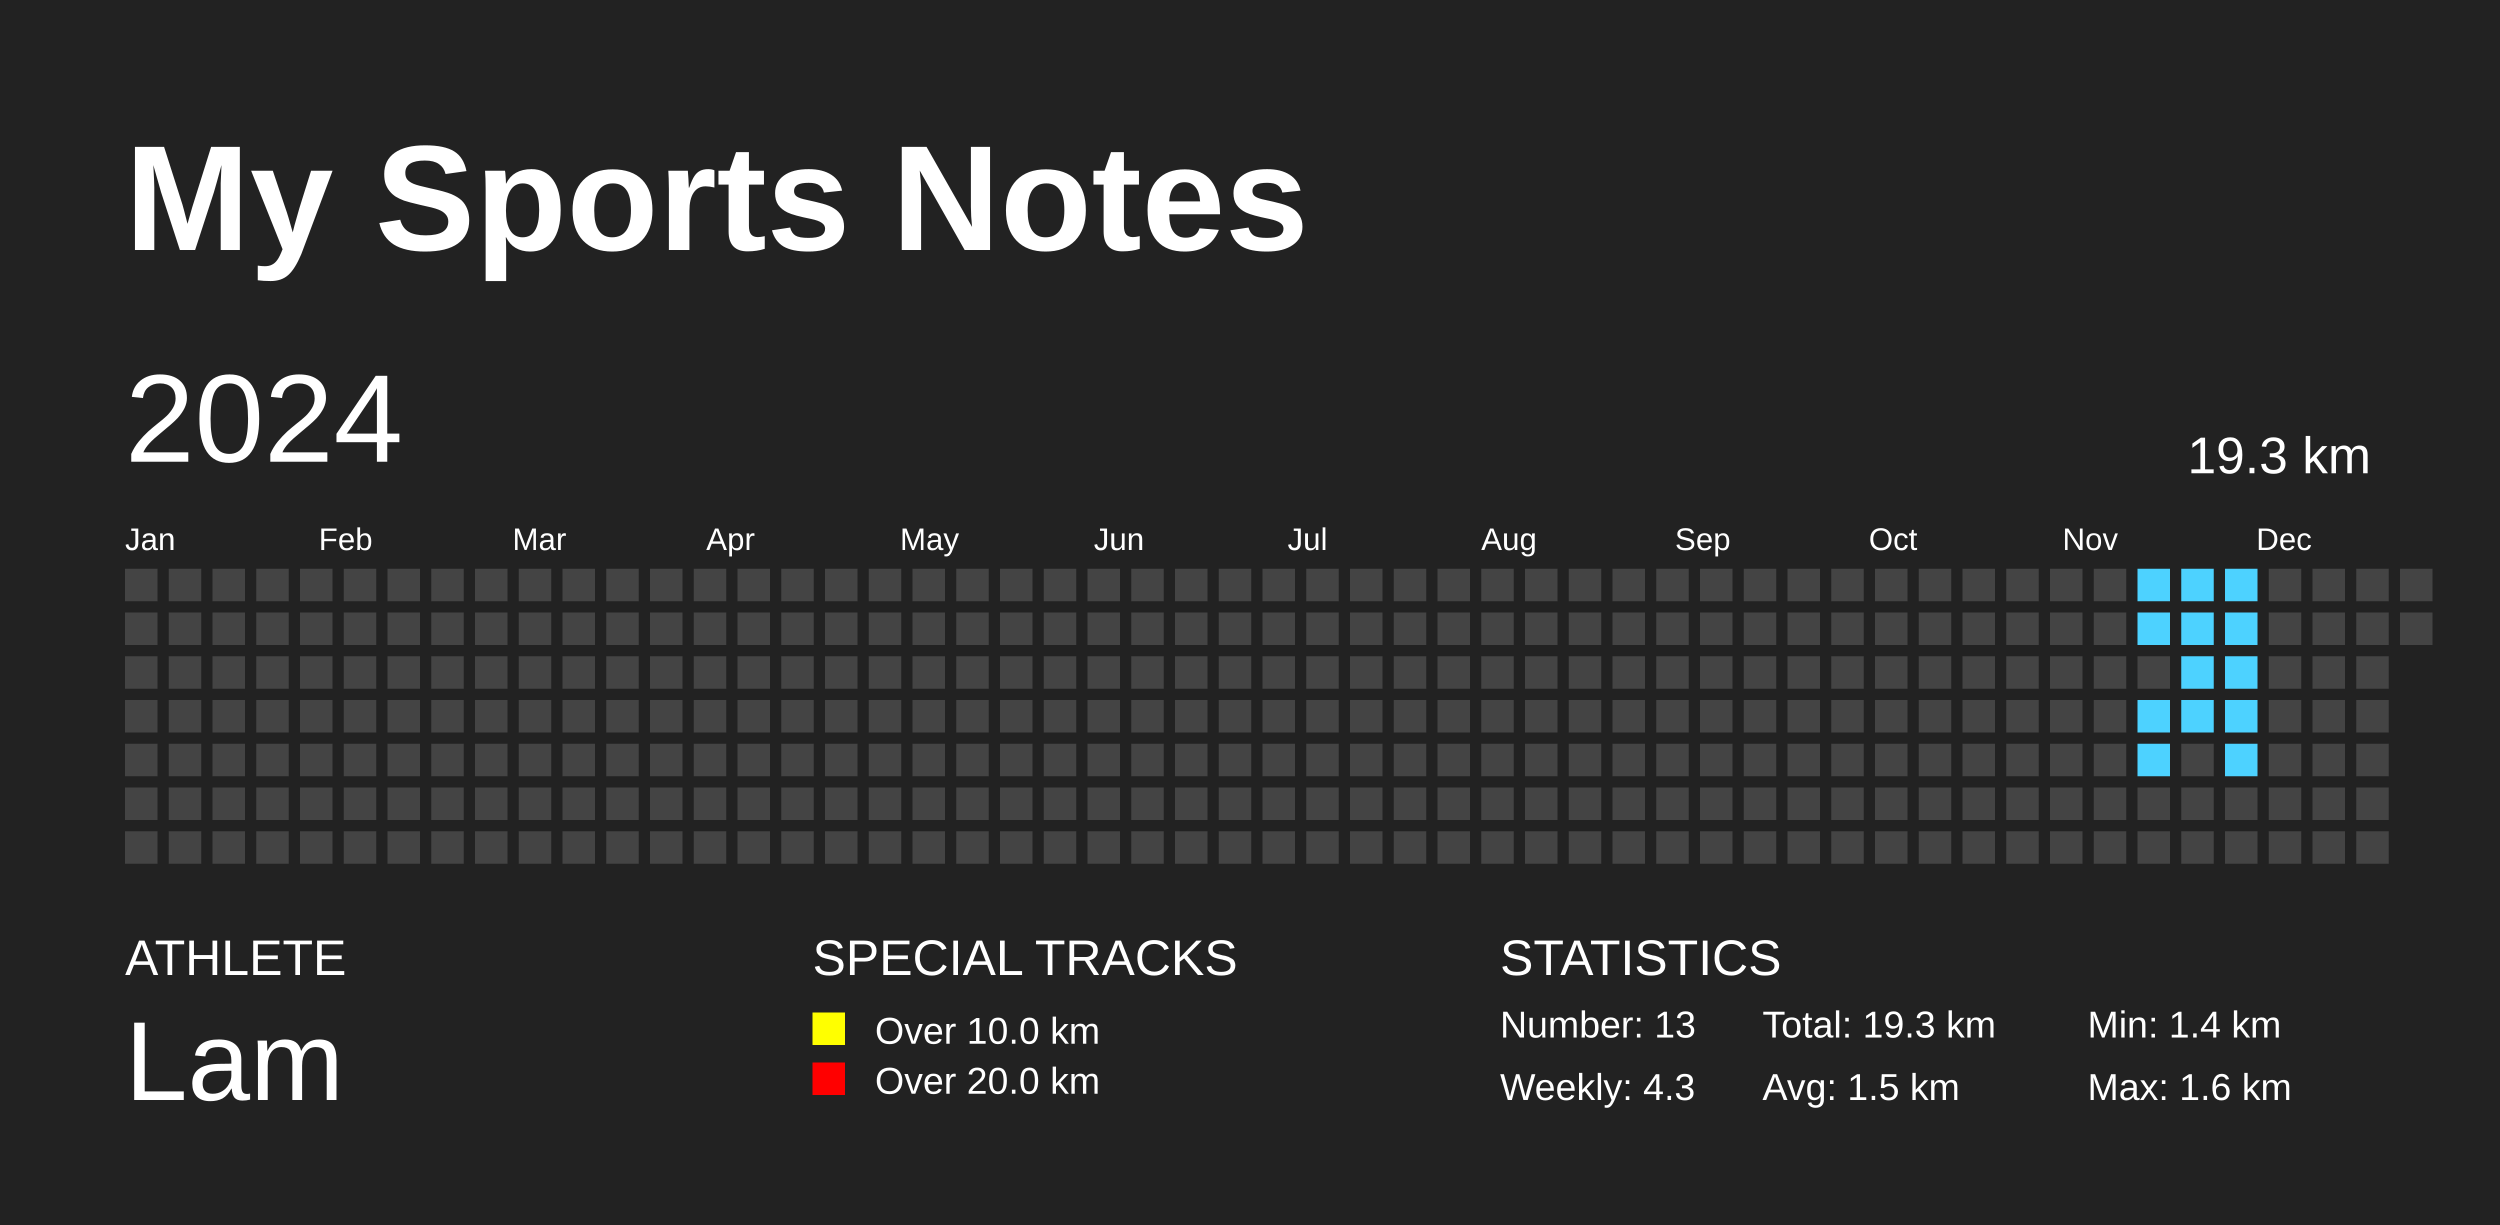
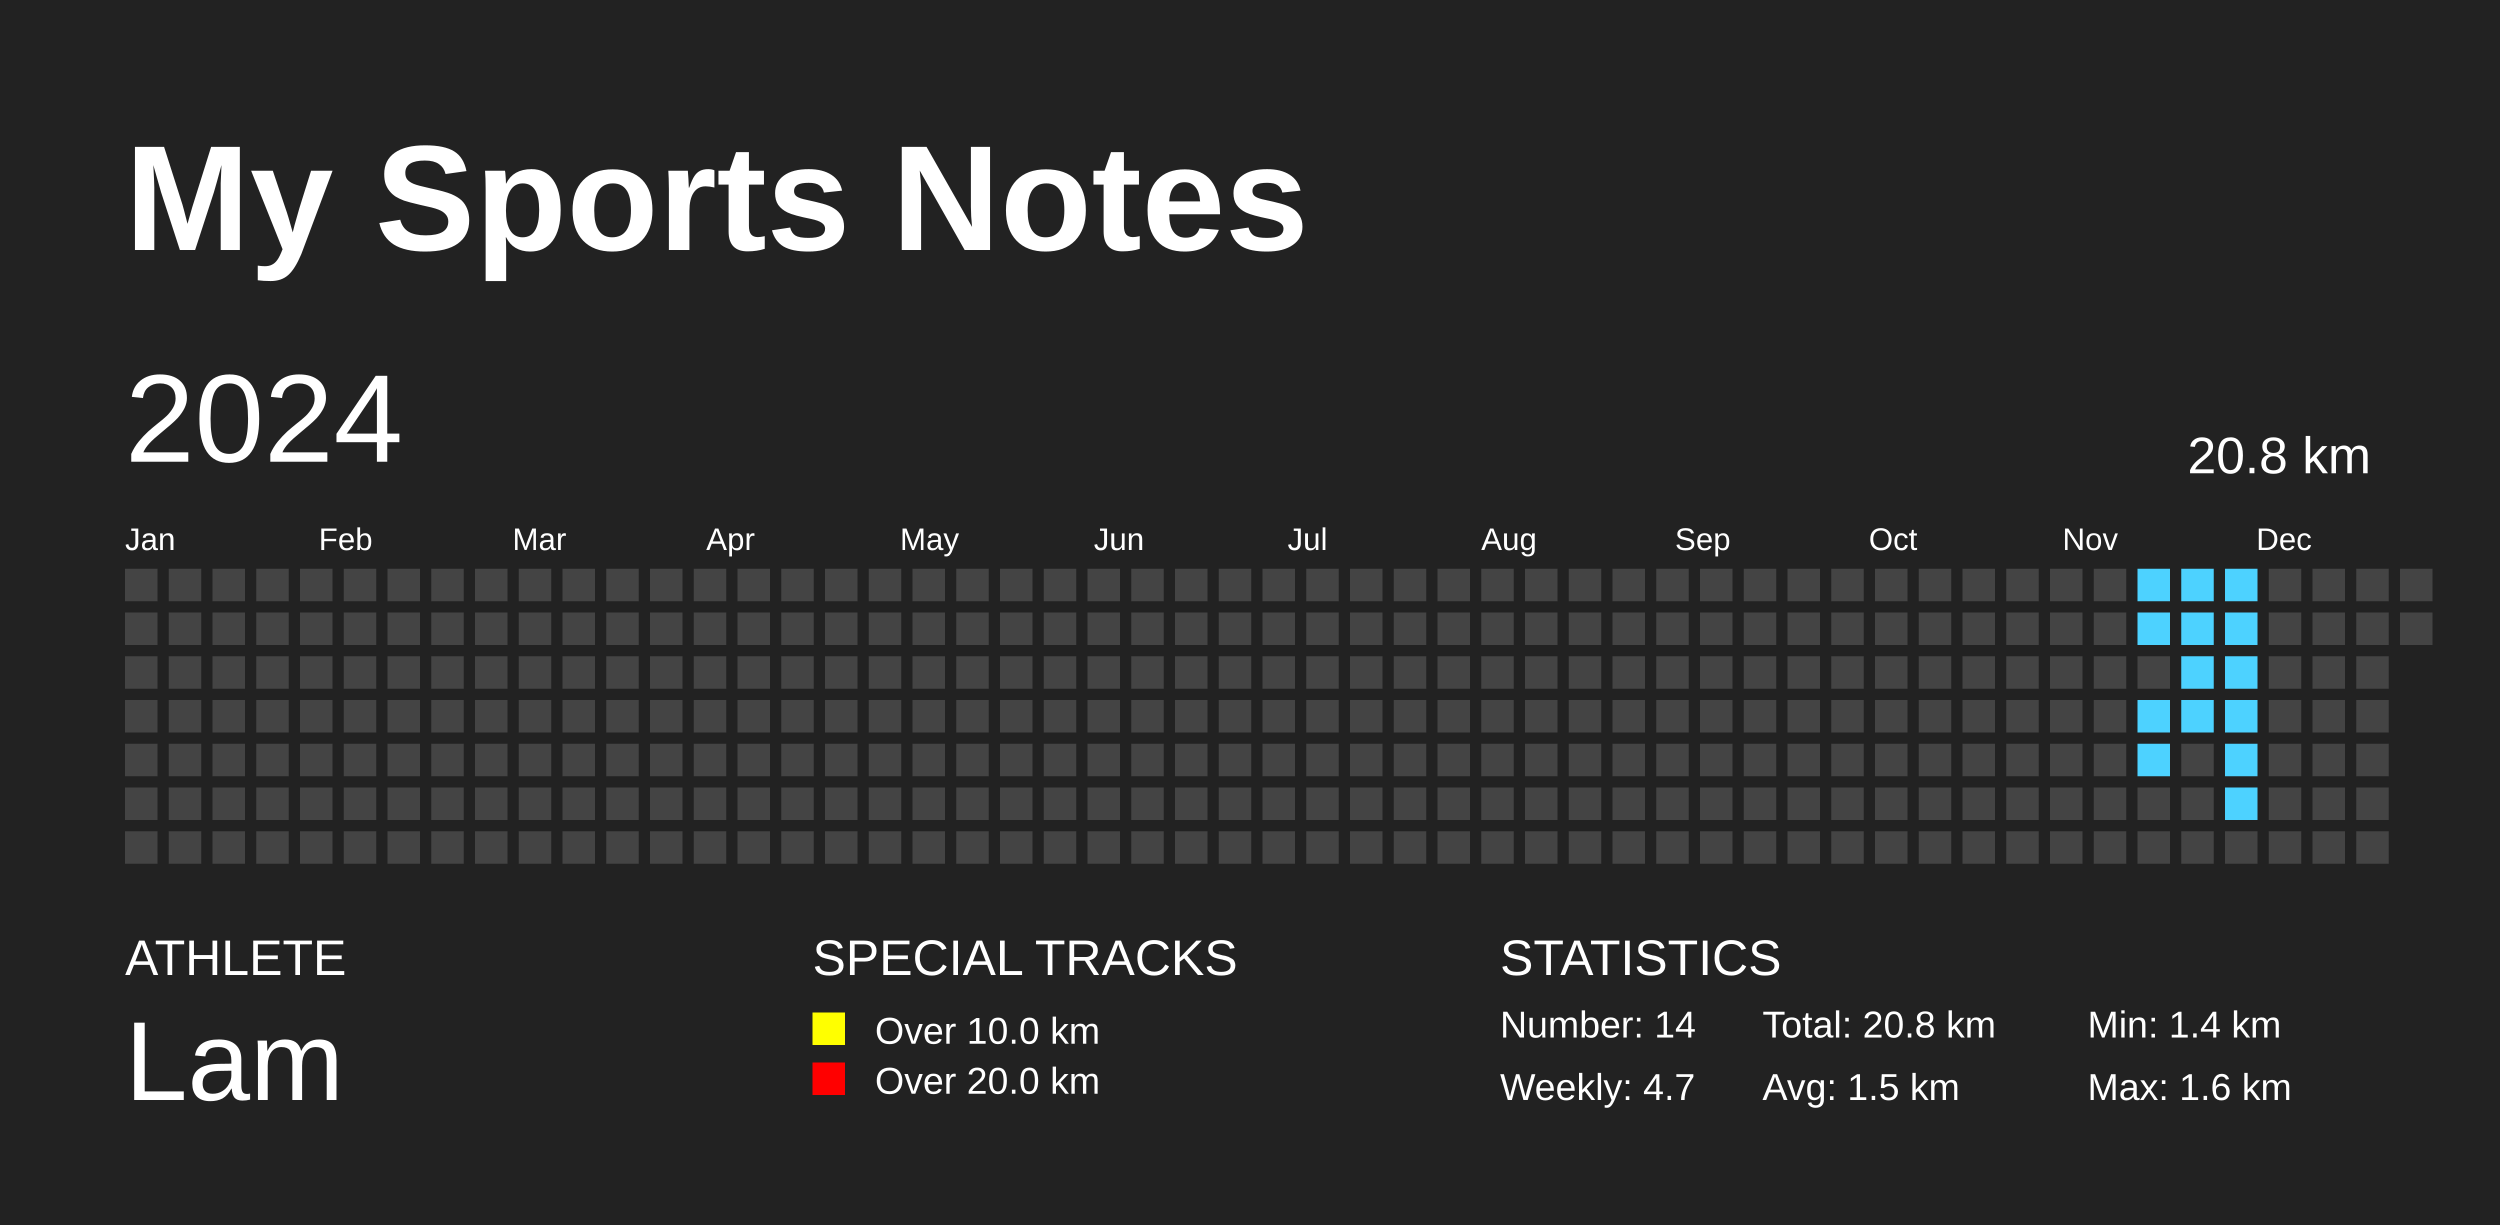
<svg xmlns="http://www.w3.org/2000/svg" baseProfile="full" height="98mm" version="1.1" viewBox="0,0,200,98" width="200mm">
  <defs />
  <rect fill="#222222" height="98" width="200" x="0" y="0" />
  <text fill="#FFFFFF" style="font-size:12px; font-family:Arial; font-weight:bold;" x="10" y="20">My Sports Notes</text>
  <text fill="#FFFFFF" style="font-size:4px; font-family:Arial" x="10" y="78">ATHLETE</text>
  <text fill="#FFFFFF" style="font-size:9px; font-family:Arial" x="10" y="88">Lam</text>
  <text fill="#FFFFFF" style="font-size:4px; font-family:Arial" x="65" y="78">SPECIAL TRACKS</text>
  <rect fill="yellow" height="2.6" width="2.6" x="65" y="81" />
  <text fill="#FFFFFF" style="font-size:3px; font-family:Arial" x="70" y="83.5">Over 10.0 km</text>
  <rect fill="red" height="2.6" width="2.6" x="65" y="85" />
  <text fill="#FFFFFF" style="font-size:3px; font-family:Arial" x="70" y="87.5">Over 20.0 km</text>
  <text fill="#FFFFFF" style="font-size:4px; font-family:Arial" x="120" y="78">STATISTICS</text>
-   <text fill="#FFFFFF" style="font-size:3px; font-family:Arial" x="120" y="83">Number: 13</text>
-   <text fill="#FFFFFF" style="font-size:3px; font-family:Arial" x="120" y="88">Weekly: 4.3</text>
-   <text fill="#FFFFFF" style="font-size:3px; font-family:Arial" x="141" y="83">Total: 19.3 km</text>
+   <text fill="#FFFFFF" style="font-size:3px; font-family:Arial" x="120" y="83">Number: 14</text>
+   <text fill="#FFFFFF" style="font-size:3px; font-family:Arial" x="120" y="88">Weekly: 4.7</text>
+   <text fill="#FFFFFF" style="font-size:3px; font-family:Arial" x="141" y="83">Total: 20.8 km</text>
  <text fill="#FFFFFF" style="font-size:3px; font-family:Arial" x="141" y="88">Avg: 1.5 km</text>
  <text fill="#FFFFFF" style="font-size:3px; font-family:Arial" x="167" y="83">Min: 1.4 km</text>
  <text fill="#FFFFFF" style="font-size:3px; font-family:Arial" x="167" y="88">Max: 1.6 km</text>
  <text dominant-baseline="hanging" fill="#FFFFFF" style="font-size:10.0px; font-family:Arial;" x="10" y="30">2024</text>
-   <text dominant-baseline="hanging" fill="#FFFFFF" style="font-size:4.125px; font-family:Arial;" x="175" y="35">19.3 km</text>
+   <text dominant-baseline="hanging" fill="#FFFFFF" style="font-size:4.125px; font-family:Arial;" x="175" y="35">20.8 km</text>
  <text fill="#FFFFFF" style="font-size:2.5px; font-family:Arial" x="10.0" y="44">Jan</text>
  <text fill="#FFFFFF" style="font-size:2.5px; font-family:Arial" x="25.5" y="44">Feb</text>
  <text fill="#FFFFFF" style="font-size:2.5px; font-family:Arial" x="41.0" y="44">Mar</text>
  <text fill="#FFFFFF" style="font-size:2.5px; font-family:Arial" x="56.5" y="44">Apr</text>
  <text fill="#FFFFFF" style="font-size:2.5px; font-family:Arial" x="72.0" y="44">May</text>
  <text fill="#FFFFFF" style="font-size:2.5px; font-family:Arial" x="87.5" y="44">Jun</text>
  <text fill="#FFFFFF" style="font-size:2.5px; font-family:Arial" x="103.0" y="44">Jul</text>
  <text fill="#FFFFFF" style="font-size:2.5px; font-family:Arial" x="118.5" y="44">Aug</text>
  <text fill="#FFFFFF" style="font-size:2.5px; font-family:Arial" x="134.0" y="44">Sep</text>
  <text fill="#FFFFFF" style="font-size:2.5px; font-family:Arial" x="149.5" y="44">Oct</text>
  <text fill="#FFFFFF" style="font-size:2.5px; font-family:Arial" x="165.0" y="44">Nov</text>
  <text fill="#FFFFFF" style="font-size:2.5px; font-family:Arial" x="180.5" y="44">Dec</text>
  <rect fill="#444444" height="2.6" width="2.6" x="10.0" y="45.5" />
  <rect fill="#444444" height="2.6" width="2.6" x="10.0" y="49.0" />
  <rect fill="#444444" height="2.6" width="2.6" x="10.0" y="52.5" />
  <rect fill="#444444" height="2.6" width="2.6" x="10.0" y="56.0" />
  <rect fill="#444444" height="2.6" width="2.6" x="10.0" y="59.5" />
  <rect fill="#444444" height="2.6" width="2.6" x="10.0" y="63.0" />
  <rect fill="#444444" height="2.6" width="2.6" x="10.0" y="66.5" />
  <rect fill="#444444" height="2.6" width="2.6" x="13.5" y="45.5" />
  <rect fill="#444444" height="2.6" width="2.6" x="13.5" y="49.0" />
  <rect fill="#444444" height="2.6" width="2.6" x="13.5" y="52.5" />
  <rect fill="#444444" height="2.6" width="2.6" x="13.5" y="56.0" />
  <rect fill="#444444" height="2.6" width="2.6" x="13.5" y="59.5" />
  <rect fill="#444444" height="2.6" width="2.6" x="13.5" y="63.0" />
  <rect fill="#444444" height="2.6" width="2.6" x="13.5" y="66.5" />
  <rect fill="#444444" height="2.6" width="2.6" x="17.0" y="45.5" />
  <rect fill="#444444" height="2.6" width="2.6" x="17.0" y="49.0" />
  <rect fill="#444444" height="2.6" width="2.6" x="17.0" y="52.5" />
  <rect fill="#444444" height="2.6" width="2.6" x="17.0" y="56.0" />
  <rect fill="#444444" height="2.6" width="2.6" x="17.0" y="59.5" />
  <rect fill="#444444" height="2.6" width="2.6" x="17.0" y="63.0" />
  <rect fill="#444444" height="2.6" width="2.6" x="17.0" y="66.5" />
  <rect fill="#444444" height="2.6" width="2.6" x="20.5" y="45.5" />
  <rect fill="#444444" height="2.6" width="2.6" x="20.5" y="49.0" />
  <rect fill="#444444" height="2.6" width="2.6" x="20.5" y="52.5" />
  <rect fill="#444444" height="2.6" width="2.6" x="20.5" y="56.0" />
  <rect fill="#444444" height="2.6" width="2.6" x="20.5" y="59.5" />
  <rect fill="#444444" height="2.6" width="2.6" x="20.5" y="63.0" />
  <rect fill="#444444" height="2.6" width="2.6" x="20.5" y="66.5" />
  <rect fill="#444444" height="2.6" width="2.6" x="24.0" y="45.5" />
  <rect fill="#444444" height="2.6" width="2.6" x="24.0" y="49.0" />
  <rect fill="#444444" height="2.6" width="2.6" x="24.0" y="52.5" />
  <rect fill="#444444" height="2.6" width="2.6" x="24.0" y="56.0" />
  <rect fill="#444444" height="2.6" width="2.6" x="24.0" y="59.5" />
  <rect fill="#444444" height="2.6" width="2.6" x="24.0" y="63.0" />
  <rect fill="#444444" height="2.6" width="2.6" x="24.0" y="66.5" />
  <rect fill="#444444" height="2.6" width="2.6" x="27.5" y="45.5" />
  <rect fill="#444444" height="2.6" width="2.6" x="27.5" y="49.0" />
  <rect fill="#444444" height="2.6" width="2.6" x="27.5" y="52.5" />
  <rect fill="#444444" height="2.6" width="2.6" x="27.5" y="56.0" />
  <rect fill="#444444" height="2.6" width="2.6" x="27.5" y="59.5" />
  <rect fill="#444444" height="2.6" width="2.6" x="27.5" y="63.0" />
  <rect fill="#444444" height="2.6" width="2.6" x="27.5" y="66.5" />
  <rect fill="#444444" height="2.6" width="2.6" x="31.0" y="45.5" />
  <rect fill="#444444" height="2.6" width="2.6" x="31.0" y="49.0" />
  <rect fill="#444444" height="2.6" width="2.6" x="31.0" y="52.5" />
  <rect fill="#444444" height="2.6" width="2.6" x="31.0" y="56.0" />
  <rect fill="#444444" height="2.6" width="2.6" x="31.0" y="59.5" />
  <rect fill="#444444" height="2.6" width="2.6" x="31.0" y="63.0" />
  <rect fill="#444444" height="2.6" width="2.6" x="31.0" y="66.5" />
  <rect fill="#444444" height="2.6" width="2.6" x="34.5" y="45.5" />
  <rect fill="#444444" height="2.6" width="2.6" x="34.5" y="49.0" />
  <rect fill="#444444" height="2.6" width="2.6" x="34.5" y="52.5" />
  <rect fill="#444444" height="2.6" width="2.6" x="34.5" y="56.0" />
  <rect fill="#444444" height="2.6" width="2.6" x="34.5" y="59.5" />
  <rect fill="#444444" height="2.6" width="2.6" x="34.5" y="63.0" />
  <rect fill="#444444" height="2.6" width="2.6" x="34.5" y="66.5" />
  <rect fill="#444444" height="2.6" width="2.6" x="38.0" y="45.5" />
  <rect fill="#444444" height="2.6" width="2.6" x="38.0" y="49.0" />
  <rect fill="#444444" height="2.6" width="2.6" x="38.0" y="52.5" />
  <rect fill="#444444" height="2.6" width="2.6" x="38.0" y="56.0" />
  <rect fill="#444444" height="2.6" width="2.6" x="38.0" y="59.5" />
  <rect fill="#444444" height="2.6" width="2.6" x="38.0" y="63.0" />
  <rect fill="#444444" height="2.6" width="2.6" x="38.0" y="66.5" />
  <rect fill="#444444" height="2.6" width="2.6" x="41.5" y="45.5" />
  <rect fill="#444444" height="2.6" width="2.6" x="41.5" y="49.0" />
  <rect fill="#444444" height="2.6" width="2.6" x="41.5" y="52.5" />
  <rect fill="#444444" height="2.6" width="2.6" x="41.5" y="56.0" />
  <rect fill="#444444" height="2.6" width="2.6" x="41.5" y="59.5" />
  <rect fill="#444444" height="2.6" width="2.6" x="41.5" y="63.0" />
  <rect fill="#444444" height="2.6" width="2.6" x="41.5" y="66.5" />
  <rect fill="#444444" height="2.6" width="2.6" x="45.0" y="45.5" />
  <rect fill="#444444" height="2.6" width="2.6" x="45.0" y="49.0" />
  <rect fill="#444444" height="2.6" width="2.6" x="45.0" y="52.5" />
  <rect fill="#444444" height="2.6" width="2.6" x="45.0" y="56.0" />
  <rect fill="#444444" height="2.6" width="2.6" x="45.0" y="59.5" />
  <rect fill="#444444" height="2.6" width="2.6" x="45.0" y="63.0" />
  <rect fill="#444444" height="2.6" width="2.6" x="45.0" y="66.5" />
  <rect fill="#444444" height="2.6" width="2.6" x="48.5" y="45.5" />
  <rect fill="#444444" height="2.6" width="2.6" x="48.5" y="49.0" />
  <rect fill="#444444" height="2.6" width="2.6" x="48.5" y="52.5" />
  <rect fill="#444444" height="2.6" width="2.6" x="48.5" y="56.0" />
  <rect fill="#444444" height="2.6" width="2.6" x="48.5" y="59.5" />
  <rect fill="#444444" height="2.6" width="2.6" x="48.5" y="63.0" />
  <rect fill="#444444" height="2.6" width="2.6" x="48.5" y="66.5" />
  <rect fill="#444444" height="2.6" width="2.6" x="52.0" y="45.5" />
  <rect fill="#444444" height="2.6" width="2.6" x="52.0" y="49.0" />
  <rect fill="#444444" height="2.6" width="2.6" x="52.0" y="52.5" />
  <rect fill="#444444" height="2.6" width="2.6" x="52.0" y="56.0" />
  <rect fill="#444444" height="2.6" width="2.6" x="52.0" y="59.5" />
  <rect fill="#444444" height="2.6" width="2.6" x="52.0" y="63.0" />
  <rect fill="#444444" height="2.6" width="2.6" x="52.0" y="66.5" />
  <rect fill="#444444" height="2.6" width="2.6" x="55.5" y="45.5" />
  <rect fill="#444444" height="2.6" width="2.6" x="55.5" y="49.0" />
  <rect fill="#444444" height="2.6" width="2.6" x="55.5" y="52.5" />
  <rect fill="#444444" height="2.6" width="2.6" x="55.5" y="56.0" />
  <rect fill="#444444" height="2.6" width="2.6" x="55.5" y="59.5" />
  <rect fill="#444444" height="2.6" width="2.6" x="55.5" y="63.0" />
  <rect fill="#444444" height="2.6" width="2.6" x="55.5" y="66.5" />
  <rect fill="#444444" height="2.6" width="2.6" x="59.0" y="45.5" />
  <rect fill="#444444" height="2.6" width="2.6" x="59.0" y="49.0" />
  <rect fill="#444444" height="2.6" width="2.6" x="59.0" y="52.5" />
  <rect fill="#444444" height="2.6" width="2.6" x="59.0" y="56.0" />
  <rect fill="#444444" height="2.6" width="2.6" x="59.0" y="59.5" />
  <rect fill="#444444" height="2.6" width="2.6" x="59.0" y="63.0" />
  <rect fill="#444444" height="2.6" width="2.6" x="59.0" y="66.5" />
  <rect fill="#444444" height="2.6" width="2.6" x="62.5" y="45.5" />
  <rect fill="#444444" height="2.6" width="2.6" x="62.5" y="49.0" />
  <rect fill="#444444" height="2.6" width="2.6" x="62.5" y="52.5" />
  <rect fill="#444444" height="2.6" width="2.6" x="62.5" y="56.0" />
  <rect fill="#444444" height="2.6" width="2.6" x="62.5" y="59.5" />
  <rect fill="#444444" height="2.6" width="2.6" x="62.5" y="63.0" />
  <rect fill="#444444" height="2.6" width="2.6" x="62.5" y="66.5" />
  <rect fill="#444444" height="2.6" width="2.6" x="66.0" y="45.5" />
  <rect fill="#444444" height="2.6" width="2.6" x="66.0" y="49.0" />
  <rect fill="#444444" height="2.6" width="2.6" x="66.0" y="52.5" />
  <rect fill="#444444" height="2.6" width="2.6" x="66.0" y="56.0" />
  <rect fill="#444444" height="2.6" width="2.6" x="66.0" y="59.5" />
  <rect fill="#444444" height="2.6" width="2.6" x="66.0" y="63.0" />
  <rect fill="#444444" height="2.6" width="2.6" x="66.0" y="66.5" />
  <rect fill="#444444" height="2.6" width="2.6" x="69.5" y="45.5" />
  <rect fill="#444444" height="2.6" width="2.6" x="69.5" y="49.0" />
  <rect fill="#444444" height="2.6" width="2.6" x="69.5" y="52.5" />
  <rect fill="#444444" height="2.6" width="2.6" x="69.5" y="56.0" />
  <rect fill="#444444" height="2.6" width="2.6" x="69.5" y="59.5" />
  <rect fill="#444444" height="2.6" width="2.6" x="69.5" y="63.0" />
  <rect fill="#444444" height="2.6" width="2.6" x="69.5" y="66.5" />
  <rect fill="#444444" height="2.6" width="2.6" x="73.0" y="45.5" />
  <rect fill="#444444" height="2.6" width="2.6" x="73.0" y="49.0" />
  <rect fill="#444444" height="2.6" width="2.6" x="73.0" y="52.5" />
  <rect fill="#444444" height="2.6" width="2.6" x="73.0" y="56.0" />
  <rect fill="#444444" height="2.6" width="2.6" x="73.0" y="59.5" />
  <rect fill="#444444" height="2.6" width="2.6" x="73.0" y="63.0" />
  <rect fill="#444444" height="2.6" width="2.6" x="73.0" y="66.5" />
  <rect fill="#444444" height="2.6" width="2.6" x="76.5" y="45.5" />
  <rect fill="#444444" height="2.6" width="2.6" x="76.5" y="49.0" />
  <rect fill="#444444" height="2.6" width="2.6" x="76.5" y="52.5" />
  <rect fill="#444444" height="2.6" width="2.6" x="76.5" y="56.0" />
  <rect fill="#444444" height="2.6" width="2.6" x="76.5" y="59.5" />
  <rect fill="#444444" height="2.6" width="2.6" x="76.5" y="63.0" />
  <rect fill="#444444" height="2.6" width="2.6" x="76.5" y="66.5" />
  <rect fill="#444444" height="2.6" width="2.6" x="80.0" y="45.5" />
  <rect fill="#444444" height="2.6" width="2.6" x="80.0" y="49.0" />
  <rect fill="#444444" height="2.6" width="2.6" x="80.0" y="52.5" />
  <rect fill="#444444" height="2.6" width="2.6" x="80.0" y="56.0" />
  <rect fill="#444444" height="2.6" width="2.6" x="80.0" y="59.5" />
  <rect fill="#444444" height="2.6" width="2.6" x="80.0" y="63.0" />
  <rect fill="#444444" height="2.6" width="2.6" x="80.0" y="66.5" />
  <rect fill="#444444" height="2.6" width="2.6" x="83.5" y="45.5" />
  <rect fill="#444444" height="2.6" width="2.6" x="83.5" y="49.0" />
  <rect fill="#444444" height="2.6" width="2.6" x="83.5" y="52.5" />
  <rect fill="#444444" height="2.6" width="2.6" x="83.5" y="56.0" />
  <rect fill="#444444" height="2.6" width="2.6" x="83.5" y="59.5" />
  <rect fill="#444444" height="2.6" width="2.6" x="83.5" y="63.0" />
  <rect fill="#444444" height="2.6" width="2.6" x="83.5" y="66.5" />
  <rect fill="#444444" height="2.6" width="2.6" x="87.0" y="45.5" />
  <rect fill="#444444" height="2.6" width="2.6" x="87.0" y="49.0" />
  <rect fill="#444444" height="2.6" width="2.6" x="87.0" y="52.5" />
  <rect fill="#444444" height="2.6" width="2.6" x="87.0" y="56.0" />
  <rect fill="#444444" height="2.6" width="2.6" x="87.0" y="59.5" />
  <rect fill="#444444" height="2.6" width="2.6" x="87.0" y="63.0" />
  <rect fill="#444444" height="2.6" width="2.6" x="87.0" y="66.5" />
  <rect fill="#444444" height="2.6" width="2.6" x="90.5" y="45.5" />
  <rect fill="#444444" height="2.6" width="2.6" x="90.5" y="49.0" />
  <rect fill="#444444" height="2.6" width="2.6" x="90.5" y="52.5" />
  <rect fill="#444444" height="2.6" width="2.6" x="90.5" y="56.0" />
  <rect fill="#444444" height="2.6" width="2.6" x="90.5" y="59.5" />
  <rect fill="#444444" height="2.6" width="2.6" x="90.5" y="63.0" />
  <rect fill="#444444" height="2.6" width="2.6" x="90.5" y="66.5" />
  <rect fill="#444444" height="2.6" width="2.6" x="94.0" y="45.5" />
  <rect fill="#444444" height="2.6" width="2.6" x="94.0" y="49.0" />
  <rect fill="#444444" height="2.6" width="2.6" x="94.0" y="52.5" />
  <rect fill="#444444" height="2.6" width="2.6" x="94.0" y="56.0" />
  <rect fill="#444444" height="2.6" width="2.6" x="94.0" y="59.5" />
  <rect fill="#444444" height="2.6" width="2.6" x="94.0" y="63.0" />
  <rect fill="#444444" height="2.6" width="2.6" x="94.0" y="66.5" />
  <rect fill="#444444" height="2.6" width="2.6" x="97.5" y="45.5" />
  <rect fill="#444444" height="2.6" width="2.6" x="97.5" y="49.0" />
  <rect fill="#444444" height="2.6" width="2.6" x="97.5" y="52.5" />
  <rect fill="#444444" height="2.6" width="2.6" x="97.5" y="56.0" />
  <rect fill="#444444" height="2.6" width="2.6" x="97.5" y="59.5" />
  <rect fill="#444444" height="2.6" width="2.6" x="97.5" y="63.0" />
  <rect fill="#444444" height="2.6" width="2.6" x="97.5" y="66.5" />
  <rect fill="#444444" height="2.6" width="2.6" x="101.0" y="45.5" />
  <rect fill="#444444" height="2.6" width="2.6" x="101.0" y="49.0" />
  <rect fill="#444444" height="2.6" width="2.6" x="101.0" y="52.5" />
  <rect fill="#444444" height="2.6" width="2.6" x="101.0" y="56.0" />
  <rect fill="#444444" height="2.6" width="2.6" x="101.0" y="59.5" />
  <rect fill="#444444" height="2.6" width="2.6" x="101.0" y="63.0" />
  <rect fill="#444444" height="2.6" width="2.6" x="101.0" y="66.5" />
  <rect fill="#444444" height="2.6" width="2.6" x="104.5" y="45.5" />
  <rect fill="#444444" height="2.6" width="2.6" x="104.5" y="49.0" />
  <rect fill="#444444" height="2.6" width="2.6" x="104.5" y="52.5" />
  <rect fill="#444444" height="2.6" width="2.6" x="104.5" y="56.0" />
  <rect fill="#444444" height="2.6" width="2.6" x="104.5" y="59.5" />
  <rect fill="#444444" height="2.6" width="2.6" x="104.5" y="63.0" />
  <rect fill="#444444" height="2.6" width="2.6" x="104.5" y="66.5" />
  <rect fill="#444444" height="2.6" width="2.6" x="108.0" y="45.5" />
  <rect fill="#444444" height="2.6" width="2.6" x="108.0" y="49.0" />
  <rect fill="#444444" height="2.6" width="2.6" x="108.0" y="52.5" />
  <rect fill="#444444" height="2.6" width="2.6" x="108.0" y="56.0" />
  <rect fill="#444444" height="2.6" width="2.6" x="108.0" y="59.5" />
  <rect fill="#444444" height="2.6" width="2.6" x="108.0" y="63.0" />
  <rect fill="#444444" height="2.6" width="2.6" x="108.0" y="66.5" />
  <rect fill="#444444" height="2.6" width="2.6" x="111.5" y="45.5" />
  <rect fill="#444444" height="2.6" width="2.6" x="111.5" y="49.0" />
  <rect fill="#444444" height="2.6" width="2.6" x="111.5" y="52.5" />
  <rect fill="#444444" height="2.6" width="2.6" x="111.5" y="56.0" />
  <rect fill="#444444" height="2.6" width="2.6" x="111.5" y="59.5" />
  <rect fill="#444444" height="2.6" width="2.6" x="111.5" y="63.0" />
  <rect fill="#444444" height="2.6" width="2.6" x="111.5" y="66.5" />
  <rect fill="#444444" height="2.6" width="2.6" x="115.0" y="45.5" />
  <rect fill="#444444" height="2.6" width="2.6" x="115.0" y="49.0" />
  <rect fill="#444444" height="2.6" width="2.6" x="115.0" y="52.5" />
  <rect fill="#444444" height="2.6" width="2.6" x="115.0" y="56.0" />
  <rect fill="#444444" height="2.6" width="2.6" x="115.0" y="59.5" />
  <rect fill="#444444" height="2.6" width="2.6" x="115.0" y="63.0" />
  <rect fill="#444444" height="2.6" width="2.6" x="115.0" y="66.5" />
  <rect fill="#444444" height="2.6" width="2.6" x="118.5" y="45.5" />
  <rect fill="#444444" height="2.6" width="2.6" x="118.5" y="49.0" />
  <rect fill="#444444" height="2.6" width="2.6" x="118.5" y="52.5" />
  <rect fill="#444444" height="2.6" width="2.6" x="118.5" y="56.0" />
  <rect fill="#444444" height="2.6" width="2.6" x="118.5" y="59.5" />
  <rect fill="#444444" height="2.6" width="2.6" x="118.5" y="63.0" />
  <rect fill="#444444" height="2.6" width="2.6" x="118.5" y="66.5" />
  <rect fill="#444444" height="2.6" width="2.6" x="122.0" y="45.5" />
  <rect fill="#444444" height="2.6" width="2.6" x="122.0" y="49.0" />
  <rect fill="#444444" height="2.6" width="2.6" x="122.0" y="52.5" />
  <rect fill="#444444" height="2.6" width="2.6" x="122.0" y="56.0" />
  <rect fill="#444444" height="2.6" width="2.6" x="122.0" y="59.5" />
  <rect fill="#444444" height="2.6" width="2.6" x="122.0" y="63.0" />
  <rect fill="#444444" height="2.6" width="2.6" x="122.0" y="66.5" />
  <rect fill="#444444" height="2.6" width="2.6" x="125.5" y="45.5" />
  <rect fill="#444444" height="2.6" width="2.6" x="125.5" y="49.0" />
  <rect fill="#444444" height="2.6" width="2.6" x="125.5" y="52.5" />
  <rect fill="#444444" height="2.6" width="2.6" x="125.5" y="56.0" />
  <rect fill="#444444" height="2.6" width="2.6" x="125.5" y="59.5" />
  <rect fill="#444444" height="2.6" width="2.6" x="125.5" y="63.0" />
  <rect fill="#444444" height="2.6" width="2.6" x="125.5" y="66.5" />
  <rect fill="#444444" height="2.6" width="2.6" x="129.0" y="45.5" />
  <rect fill="#444444" height="2.6" width="2.6" x="129.0" y="49.0" />
  <rect fill="#444444" height="2.6" width="2.6" x="129.0" y="52.5" />
  <rect fill="#444444" height="2.6" width="2.6" x="129.0" y="56.0" />
  <rect fill="#444444" height="2.6" width="2.6" x="129.0" y="59.5" />
  <rect fill="#444444" height="2.6" width="2.6" x="129.0" y="63.0" />
  <rect fill="#444444" height="2.6" width="2.6" x="129.0" y="66.5" />
  <rect fill="#444444" height="2.6" width="2.6" x="132.5" y="45.5" />
  <rect fill="#444444" height="2.6" width="2.6" x="132.5" y="49.0" />
  <rect fill="#444444" height="2.6" width="2.6" x="132.5" y="52.5" />
  <rect fill="#444444" height="2.6" width="2.6" x="132.5" y="56.0" />
  <rect fill="#444444" height="2.6" width="2.6" x="132.5" y="59.5" />
  <rect fill="#444444" height="2.6" width="2.6" x="132.5" y="63.0" />
  <rect fill="#444444" height="2.6" width="2.6" x="132.5" y="66.5" />
  <rect fill="#444444" height="2.6" width="2.6" x="136.0" y="45.5" />
  <rect fill="#444444" height="2.6" width="2.6" x="136.0" y="49.0" />
  <rect fill="#444444" height="2.6" width="2.6" x="136.0" y="52.5" />
  <rect fill="#444444" height="2.6" width="2.6" x="136.0" y="56.0" />
  <rect fill="#444444" height="2.6" width="2.6" x="136.0" y="59.5" />
  <rect fill="#444444" height="2.6" width="2.6" x="136.0" y="63.0" />
  <rect fill="#444444" height="2.6" width="2.6" x="136.0" y="66.5" />
  <rect fill="#444444" height="2.6" width="2.6" x="139.5" y="45.5" />
  <rect fill="#444444" height="2.6" width="2.6" x="139.5" y="49.0" />
  <rect fill="#444444" height="2.6" width="2.6" x="139.5" y="52.5" />
  <rect fill="#444444" height="2.6" width="2.6" x="139.5" y="56.0" />
  <rect fill="#444444" height="2.6" width="2.6" x="139.5" y="59.5" />
  <rect fill="#444444" height="2.6" width="2.6" x="139.5" y="63.0" />
  <rect fill="#444444" height="2.6" width="2.6" x="139.5" y="66.5" />
  <rect fill="#444444" height="2.6" width="2.6" x="143.0" y="45.5" />
  <rect fill="#444444" height="2.6" width="2.6" x="143.0" y="49.0" />
  <rect fill="#444444" height="2.6" width="2.6" x="143.0" y="52.5" />
  <rect fill="#444444" height="2.6" width="2.6" x="143.0" y="56.0" />
  <rect fill="#444444" height="2.6" width="2.6" x="143.0" y="59.5" />
  <rect fill="#444444" height="2.6" width="2.6" x="143.0" y="63.0" />
  <rect fill="#444444" height="2.6" width="2.6" x="143.0" y="66.5" />
  <rect fill="#444444" height="2.6" width="2.6" x="146.5" y="45.5" />
  <rect fill="#444444" height="2.6" width="2.6" x="146.5" y="49.0" />
  <rect fill="#444444" height="2.6" width="2.6" x="146.5" y="52.5" />
  <rect fill="#444444" height="2.6" width="2.6" x="146.5" y="56.0" />
  <rect fill="#444444" height="2.6" width="2.6" x="146.5" y="59.5" />
  <rect fill="#444444" height="2.6" width="2.6" x="146.5" y="63.0" />
  <rect fill="#444444" height="2.6" width="2.6" x="146.5" y="66.5" />
  <rect fill="#444444" height="2.6" width="2.6" x="150.0" y="45.5" />
  <rect fill="#444444" height="2.6" width="2.6" x="150.0" y="49.0" />
  <rect fill="#444444" height="2.6" width="2.6" x="150.0" y="52.5" />
  <rect fill="#444444" height="2.6" width="2.6" x="150.0" y="56.0" />
  <rect fill="#444444" height="2.6" width="2.6" x="150.0" y="59.5" />
  <rect fill="#444444" height="2.6" width="2.6" x="150.0" y="63.0" />
  <rect fill="#444444" height="2.6" width="2.6" x="150.0" y="66.5" />
  <rect fill="#444444" height="2.6" width="2.6" x="153.5" y="45.5" />
  <rect fill="#444444" height="2.6" width="2.6" x="153.5" y="49.0" />
  <rect fill="#444444" height="2.6" width="2.6" x="153.5" y="52.5" />
  <rect fill="#444444" height="2.6" width="2.6" x="153.5" y="56.0" />
  <rect fill="#444444" height="2.6" width="2.6" x="153.5" y="59.5" />
  <rect fill="#444444" height="2.6" width="2.6" x="153.5" y="63.0" />
  <rect fill="#444444" height="2.6" width="2.6" x="153.5" y="66.5" />
  <rect fill="#444444" height="2.6" width="2.6" x="157.0" y="45.5" />
  <rect fill="#444444" height="2.6" width="2.6" x="157.0" y="49.0" />
  <rect fill="#444444" height="2.6" width="2.6" x="157.0" y="52.5" />
  <rect fill="#444444" height="2.6" width="2.6" x="157.0" y="56.0" />
  <rect fill="#444444" height="2.6" width="2.6" x="157.0" y="59.5" />
  <rect fill="#444444" height="2.6" width="2.6" x="157.0" y="63.0" />
  <rect fill="#444444" height="2.6" width="2.6" x="157.0" y="66.5" />
  <rect fill="#444444" height="2.6" width="2.6" x="160.5" y="45.5" />
  <rect fill="#444444" height="2.6" width="2.6" x="160.5" y="49.0" />
  <rect fill="#444444" height="2.6" width="2.6" x="160.5" y="52.5" />
  <rect fill="#444444" height="2.6" width="2.6" x="160.5" y="56.0" />
  <rect fill="#444444" height="2.6" width="2.6" x="160.5" y="59.5" />
  <rect fill="#444444" height="2.6" width="2.6" x="160.5" y="63.0" />
  <rect fill="#444444" height="2.6" width="2.6" x="160.5" y="66.5" />
  <rect fill="#444444" height="2.6" width="2.6" x="164.0" y="45.5" />
  <rect fill="#444444" height="2.6" width="2.6" x="164.0" y="49.0" />
  <rect fill="#444444" height="2.6" width="2.6" x="164.0" y="52.5" />
  <rect fill="#444444" height="2.6" width="2.6" x="164.0" y="56.0" />
  <rect fill="#444444" height="2.6" width="2.6" x="164.0" y="59.5" />
  <rect fill="#444444" height="2.6" width="2.6" x="164.0" y="63.0" />
  <rect fill="#444444" height="2.6" width="2.6" x="164.0" y="66.5" />
  <rect fill="#444444" height="2.6" width="2.6" x="167.5" y="45.5" />
  <rect fill="#444444" height="2.6" width="2.6" x="167.5" y="49.0" />
  <rect fill="#444444" height="2.6" width="2.6" x="167.5" y="52.5" />
  <rect fill="#444444" height="2.6" width="2.6" x="167.5" y="56.0" />
  <rect fill="#444444" height="2.6" width="2.6" x="167.5" y="59.5" />
  <rect fill="#444444" height="2.6" width="2.6" x="167.5" y="63.0" />
  <rect fill="#444444" height="2.6" width="2.6" x="167.5" y="66.5" />
  <rect fill="#4DD2FF" height="2.6" width="2.6" x="171.0" y="45.5" />
  <rect fill="#4DD2FF" height="2.6" width="2.6" x="171.0" y="49.0" />
  <rect fill="#444444" height="2.6" width="2.6" x="171.0" y="52.5" />
  <rect fill="#4DD2FF" height="2.6" width="2.6" x="171.0" y="56.0" />
  <rect fill="#4DD2FF" height="2.6" width="2.6" x="171.0" y="59.5" />
  <rect fill="#444444" height="2.6" width="2.6" x="171.0" y="63.0" />
  <rect fill="#444444" height="2.6" width="2.6" x="171.0" y="66.5" />
  <rect fill="#4DD2FF" height="2.6" width="2.6" x="174.5" y="45.5" />
  <rect fill="#4DD2FF" height="2.6" width="2.6" x="174.5" y="49.0" />
  <rect fill="#4DD2FF" height="2.6" width="2.6" x="174.5" y="52.5" />
  <rect fill="#4DD2FF" height="2.6" width="2.6" x="174.5" y="56.0" />
  <rect fill="#444444" height="2.6" width="2.6" x="174.5" y="59.5" />
  <rect fill="#444444" height="2.6" width="2.6" x="174.5" y="63.0" />
  <rect fill="#444444" height="2.6" width="2.6" x="174.5" y="66.5" />
  <rect fill="#4DD2FF" height="2.6" width="2.6" x="178.0" y="45.5" />
  <rect fill="#4DD2FF" height="2.6" width="2.6" x="178.0" y="49.0" />
  <rect fill="#4DD2FF" height="2.6" width="2.6" x="178.0" y="52.5" />
  <rect fill="#4DD2FF" height="2.6" width="2.6" x="178.0" y="56.0" />
  <rect fill="#4DD2FF" height="2.6" width="2.6" x="178.0" y="59.5" />
-   <rect fill="#444444" height="2.6" width="2.6" x="178.0" y="63.0" />
+   <rect fill="#4DD2FF" height="2.6" width="2.6" x="178.0" y="63.0" />
  <rect fill="#444444" height="2.6" width="2.6" x="178.0" y="66.5" />
  <rect fill="#444444" height="2.6" width="2.6" x="181.5" y="45.5" />
  <rect fill="#444444" height="2.6" width="2.6" x="181.5" y="49.0" />
  <rect fill="#444444" height="2.6" width="2.6" x="181.5" y="52.5" />
  <rect fill="#444444" height="2.6" width="2.6" x="181.5" y="56.0" />
  <rect fill="#444444" height="2.6" width="2.6" x="181.5" y="59.5" />
  <rect fill="#444444" height="2.6" width="2.6" x="181.5" y="63.0" />
  <rect fill="#444444" height="2.6" width="2.6" x="181.5" y="66.5" />
  <rect fill="#444444" height="2.6" width="2.6" x="185.0" y="45.5" />
  <rect fill="#444444" height="2.6" width="2.6" x="185.0" y="49.0" />
  <rect fill="#444444" height="2.6" width="2.6" x="185.0" y="52.5" />
  <rect fill="#444444" height="2.6" width="2.6" x="185.0" y="56.0" />
  <rect fill="#444444" height="2.6" width="2.6" x="185.0" y="59.5" />
  <rect fill="#444444" height="2.6" width="2.6" x="185.0" y="63.0" />
  <rect fill="#444444" height="2.6" width="2.6" x="185.0" y="66.5" />
  <rect fill="#444444" height="2.6" width="2.6" x="188.5" y="45.5" />
  <rect fill="#444444" height="2.6" width="2.6" x="188.5" y="49.0" />
  <rect fill="#444444" height="2.6" width="2.6" x="188.5" y="52.5" />
  <rect fill="#444444" height="2.6" width="2.6" x="188.5" y="56.0" />
  <rect fill="#444444" height="2.6" width="2.6" x="188.5" y="59.5" />
  <rect fill="#444444" height="2.6" width="2.6" x="188.5" y="63.0" />
  <rect fill="#444444" height="2.6" width="2.6" x="188.5" y="66.5" />
  <rect fill="#444444" height="2.6" width="2.6" x="192.0" y="45.5" />
  <rect fill="#444444" height="2.6" width="2.6" x="192.0" y="49.0" />
</svg>
